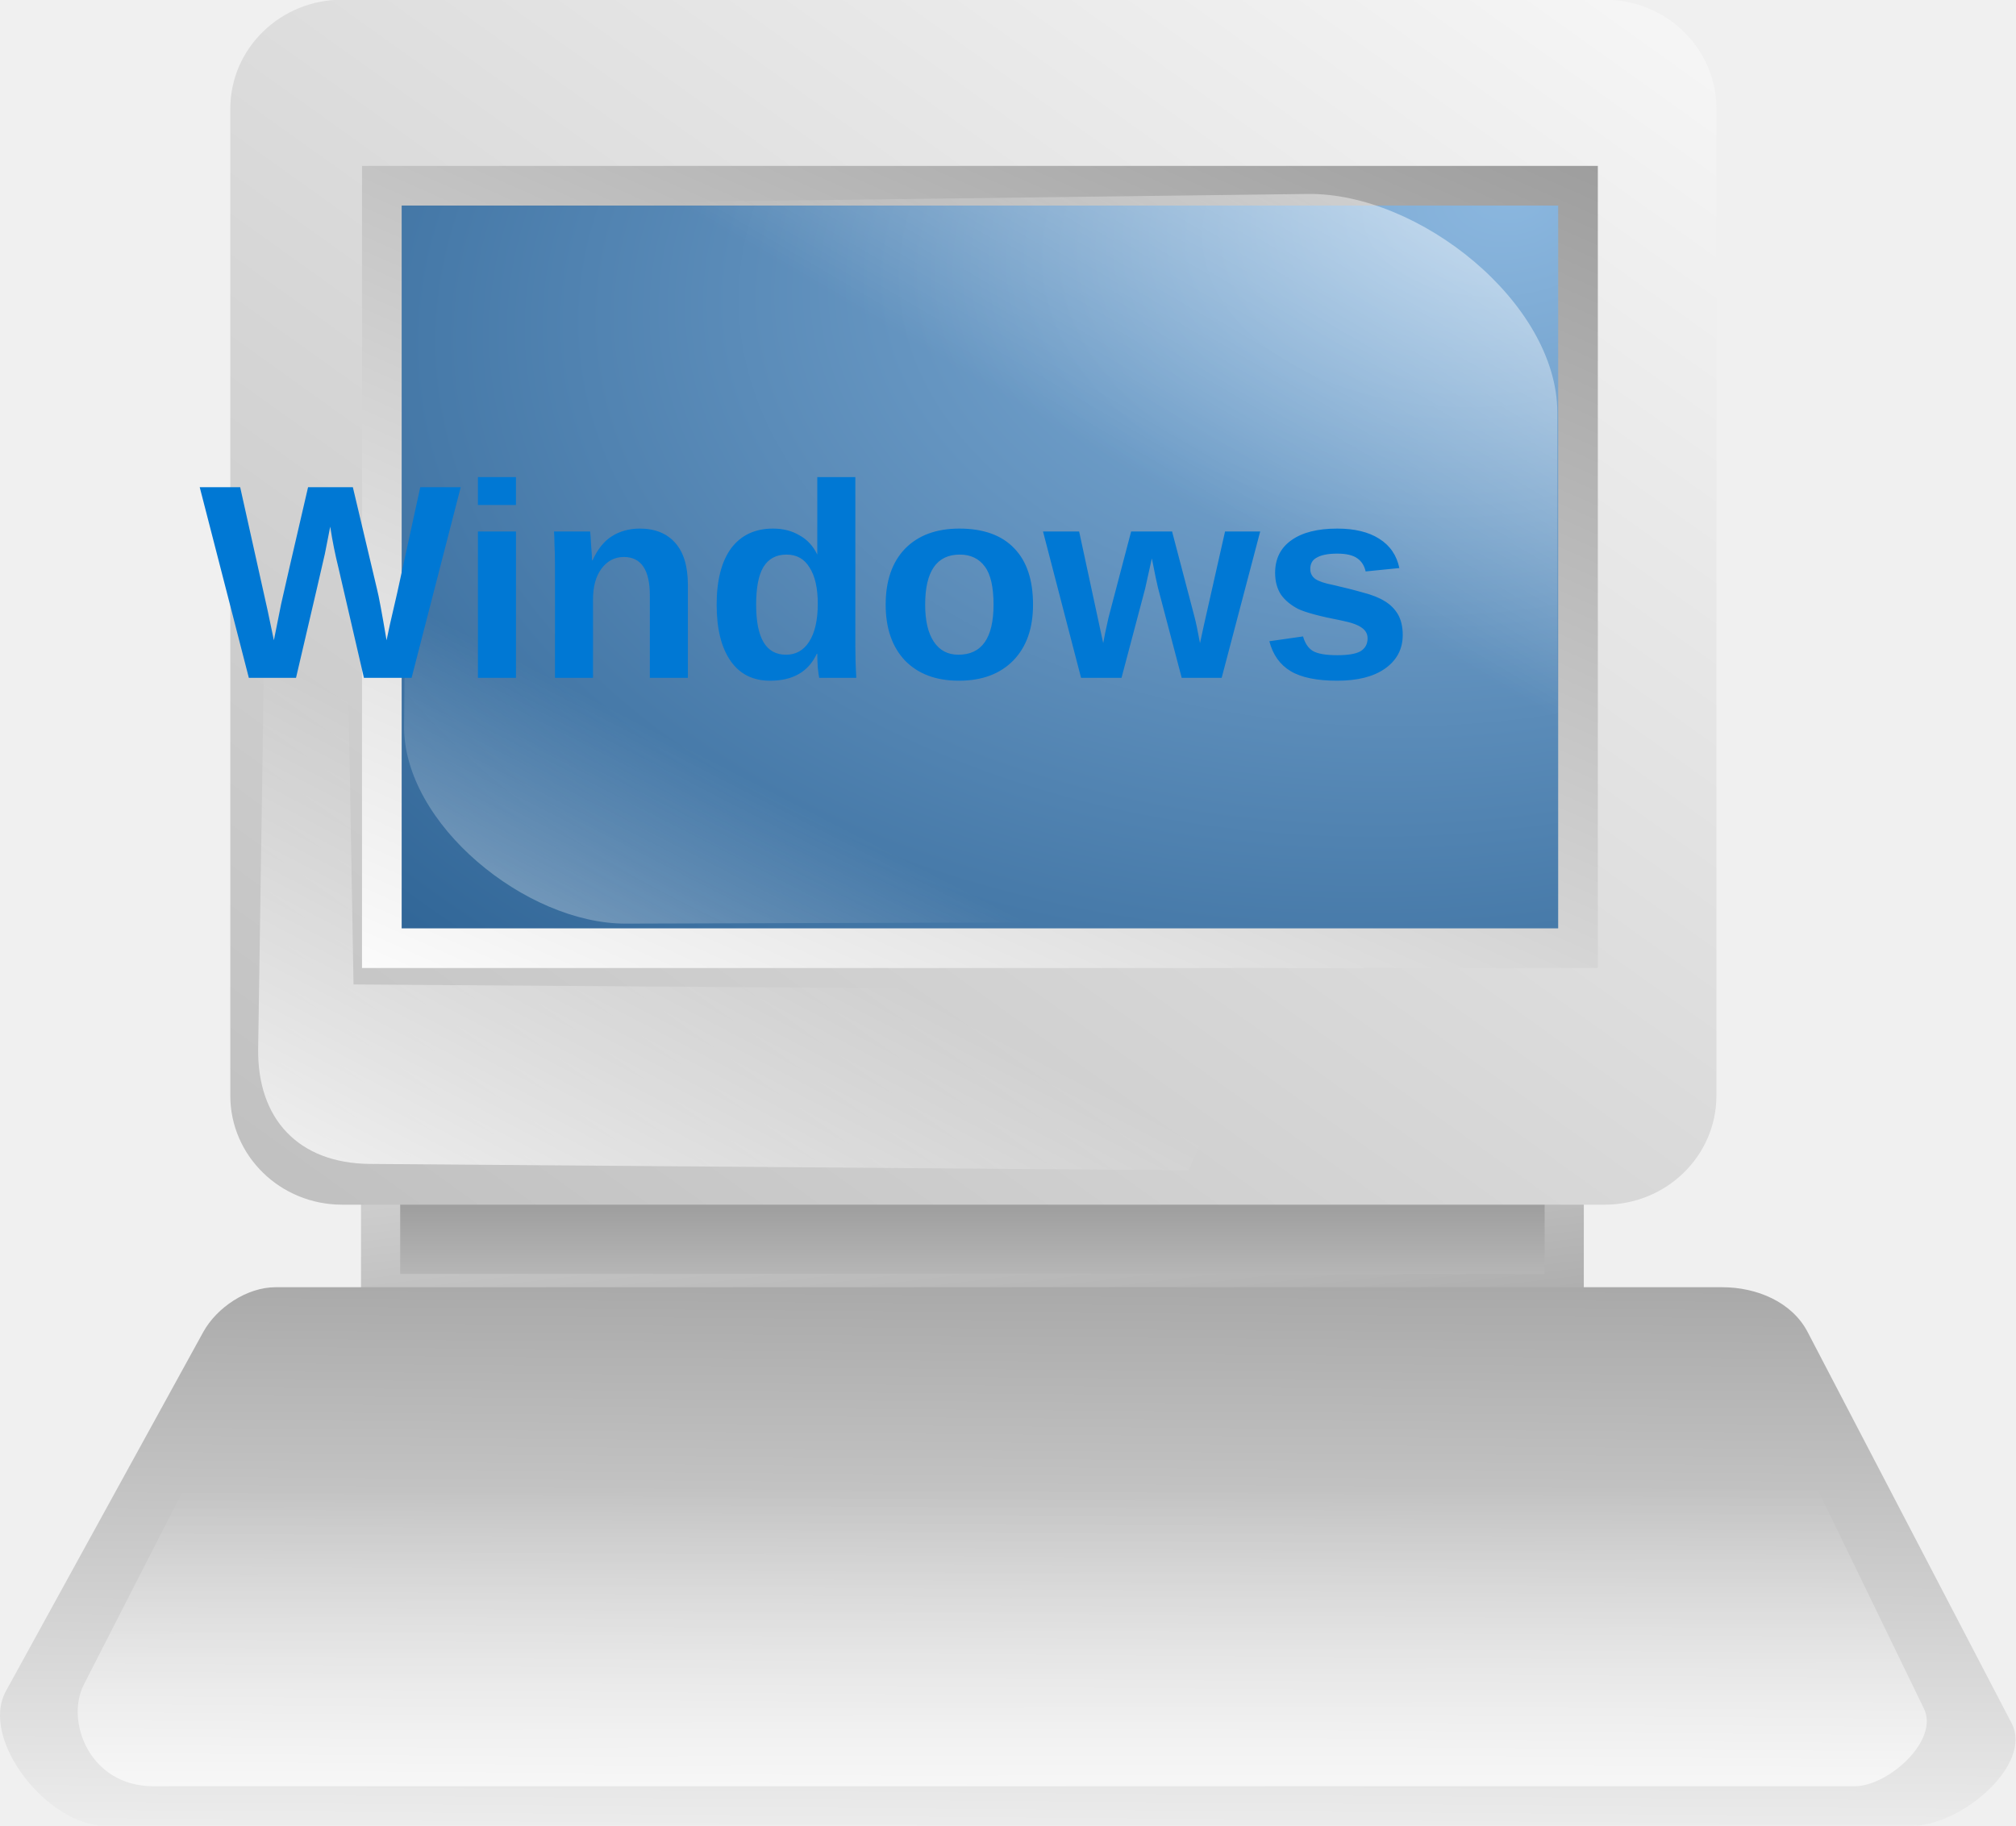
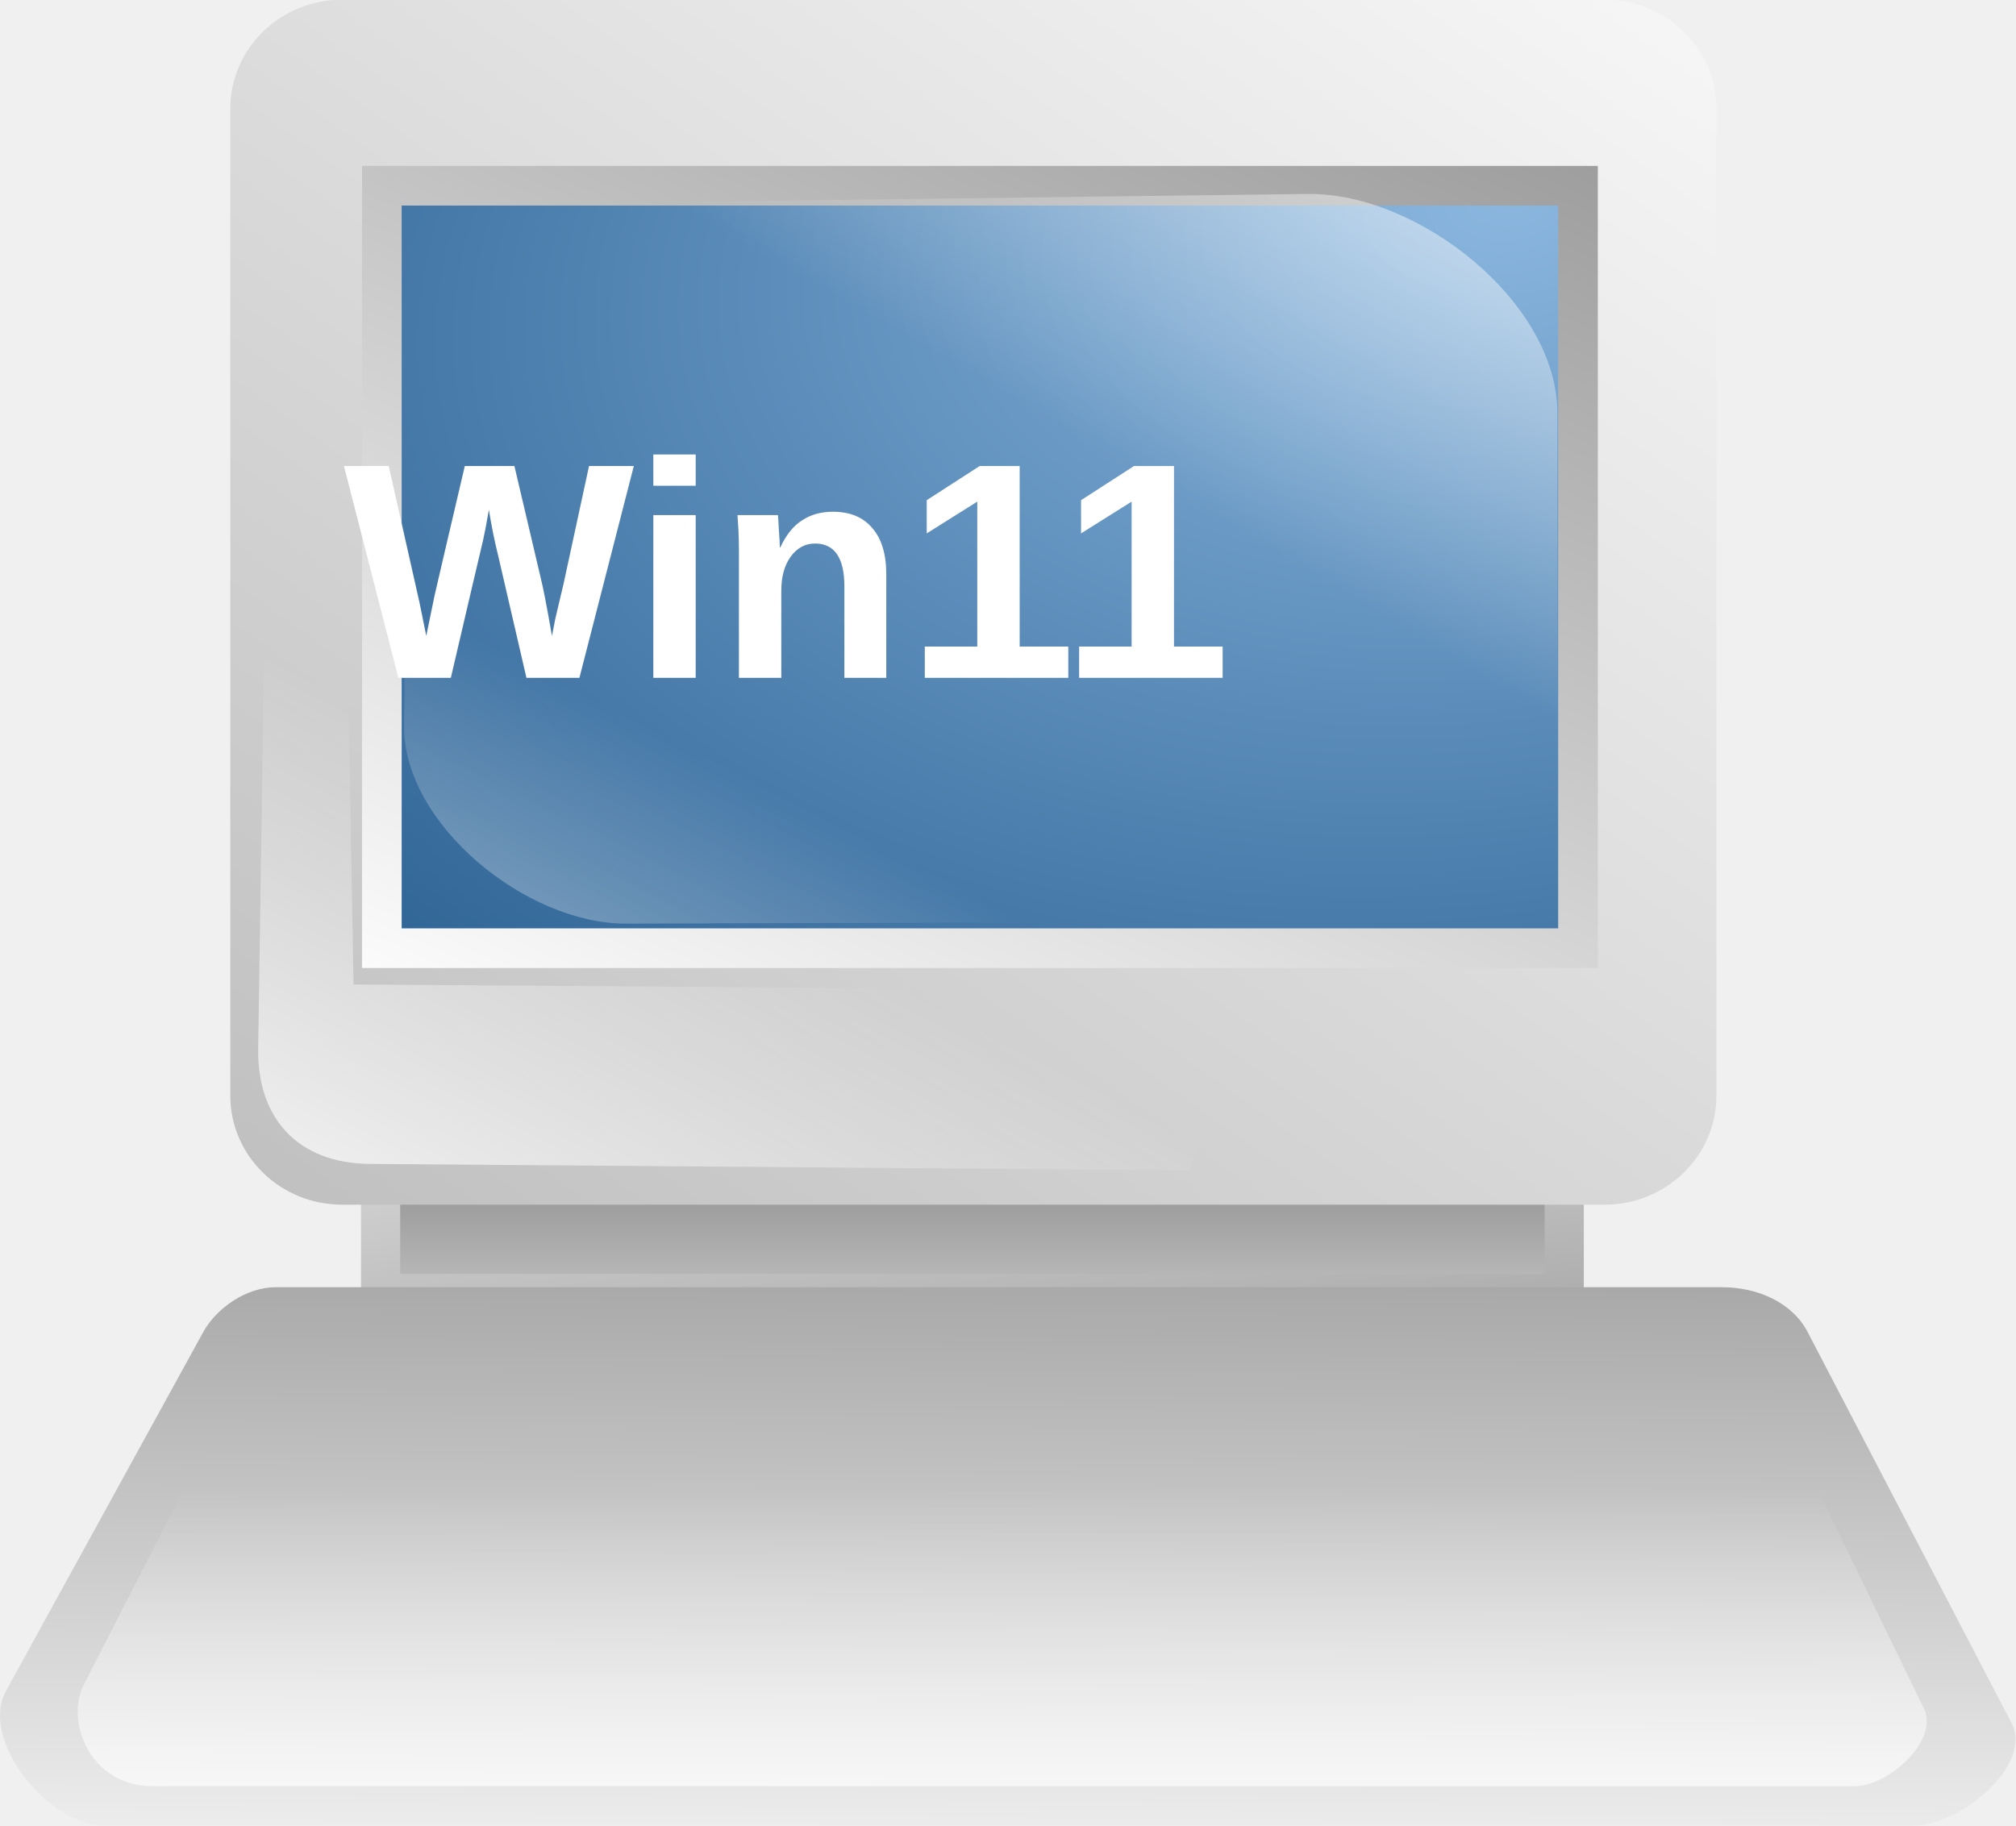
<svg xmlns="http://www.w3.org/2000/svg" xmlns:xlink="http://www.w3.org/1999/xlink" height="59.254" id="Andysvg" version="1.0" width="65.415" x="0" y="0">
  <defs id="defs3">
    <linearGradient id="linearGradient1806">
      <stop id="stop1807" offset="0" style="stop-color:#000000;stop-opacity:0.351;" />
      <stop id="stop3276" offset="0.65" style="stop-color:#000000;stop-opacity:0.134;" />
      <stop id="stop1808" offset="1" style="stop-color:#000000;stop-opacity:0;" />
    </linearGradient>
    <radialGradient cx="42.007" cy="39.008" fx="42.281" fy="39.41" id="radialGradient1977" r="11.574" xlink:href="#linearGradient1806" gradientUnits="userSpaceOnUse" />
    <linearGradient id="linearGradient893">
      <stop id="stop895" offset="0" style="stop-color:#000;stop-opacity:1;" />
      <stop id="stop896" offset="1" style="stop-color:#fff;stop-opacity:1;" />
    </linearGradient>
    <linearGradient id="linearGradient1317">
      <stop id="stop1318" offset="0" style="stop-color:#000000;stop-opacity:0.529;" />
      <stop id="stop1320" offset="0.5" style="stop-color:#000000;stop-opacity:0.174;" />
      <stop id="stop1319" offset="1" style="stop-color:#000000;stop-opacity:0;" />
    </linearGradient>
    <linearGradient id="linearGradient1133">
      <stop id="stop1134" offset="0" style="stop-color:#8bb7df;stop-opacity:1;" />
      <stop id="stop1136" offset="0.762" style="stop-color:#2a6092;stop-opacity:1;" />
      <stop id="stop1135" offset="1" style="stop-color:#375e82;stop-opacity:1;" />
    </linearGradient>
    <linearGradient id="linearGradient1098">
      <stop id="stop1099" offset="0" style="stop-color:#ffffff;stop-opacity:1;" />
      <stop id="stop1101" offset="0.5" style="stop-color:#ffffff;stop-opacity:0.223;" />
      <stop id="stop1102" offset="0.599" style="stop-color:#ffffff;stop-opacity:0;" />
      <stop id="stop1100" offset="1" style="stop-color:#ffffff;stop-opacity:0.603;" />
    </linearGradient>
    <linearGradient id="linearGradient902">
      <stop id="stop903" offset="0" style="stop-color:#000000;stop-opacity:0;" />
      <stop id="stop904" offset="1" style="stop-color:#000000;stop-opacity:0.22;" />
    </linearGradient>
    <linearGradient id="linearGradient892">
      <stop id="stop893" offset="0" style="stop-color:#ffffff;stop-opacity:0;" />
      <stop id="stop894" offset="1" style="stop-color:#fff;stop-opacity:1;" />
    </linearGradient>
    <linearGradient id="linearGradient888">
      <stop id="stop889" offset="0" style="stop-color:#626262;stop-opacity:1;" />
      <stop id="stop890" offset="1" style="stop-color:#fff;stop-opacity:1;" />
    </linearGradient>
    <linearGradient id="linearGradient891" x1="92.438" x2="27.674" xlink:href="#linearGradient888" y1="-3.91" y2="91.077" gradientTransform="matrix(0.8184166,0,0,0.530237,-9.882768,-14.58961)" gradientUnits="userSpaceOnUse" />
    <linearGradient id="linearGradient901" xlink:href="#linearGradient1806" gradientTransform="matrix(0.8517959,0,0,0.5754549,70.87534,-17.35149)" x1="9.492" y1="22.862" x2="41.72" y2="22.862" gradientUnits="userSpaceOnUse" />
    <linearGradient id="linearGradient905" x1="-77.726" x2="95.644" xlink:href="#linearGradient888" y1="208.44" y2="11.699" gradientTransform="matrix(0.7314635,0,0,0.5932693,-9.882769,-14.58962)" gradientUnits="userSpaceOnUse" />
    <radialGradient cx="60.005" cy="56.486" fx="72.108" fy="39.288" id="radialGradient1132" r="68.589" xlink:href="#linearGradient1133" gradientTransform="matrix(0.8184166,0,0,0.530237,-9.882768,-14.58961)" gradientUnits="userSpaceOnUse" />
    <linearGradient id="linearGradient1138" x1="-249.721" x2="-268.254" xlink:href="#linearGradient1806" y1="375.922" y2="75.913" gradientTransform="scale(1.087146,0.91984)" gradientUnits="userSpaceOnUse" />
    <linearGradient id="linearGradient1140" x1="45.686" x2="41.967" xlink:href="#linearGradient888" y1="110.445" y2="232.25" gradientTransform="matrix(1.274381,0,0,0.3405213,-9.882769,-14.58962)" gradientUnits="userSpaceOnUse" />
    <linearGradient id="linearGradient1141" x1="0" x2="0.93" xlink:href="#linearGradient888" y1="3.301" y2="-0.458" />
    <linearGradient id="linearGradient1144" x1="31.45" x2="31.617" xlink:href="#linearGradient892" y1="203.499" y2="251.219" gradientTransform="matrix(1.404409,0,0,0.3089952,-9.882769,-14.58962)" gradientUnits="userSpaceOnUse" />
    <linearGradient id="linearGradient1146" x1="39.811" x2="17.877" xlink:href="#linearGradient892" y1="90.197" y2="113.719" gradientTransform="matrix(0.8811179,0,0,0.4925045,-9.882769,-14.58962)" gradientUnits="userSpaceOnUse" />
    <linearGradient id="linearGradient1148" x1="39.691" x2="70.224" xlink:href="#linearGradient892" y1="49.508" y2="20.482" gradientTransform="scale(1.329144,0.752364)" gradientUnits="userSpaceOnUse" />
    <linearGradient id="linearGradient1150" x1="35.19" x2="8.346" xlink:href="#linearGradient892" y1="76.278" y2="105.425" gradientTransform="scale(1.328386,0.752793)" gradientUnits="userSpaceOnUse" />
    <linearGradient id="linearGradient1156" x1="25.221" x2="25.221" xlink:href="#linearGradient888" y1="178.489" y2="234.269" gradientTransform="matrix(1.61562,0,0,0.2685999,-9.882768,-14.58961)" gradientUnits="userSpaceOnUse" />
    <linearGradient id="linearGradient1157" x1="51.461" x2="-16.224" xlink:href="#linearGradient888" y1="269.858" y2="176.287" gradientTransform="matrix(1.61562,0,0,0.2685999,-9.882768,-14.58961)" gradientUnits="userSpaceOnUse" />
    <linearGradient id="linearGradient1166" x1="111.498" x2="107.049" xlink:href="#linearGradient1317" y1="131.252" y2="148.786" gradientTransform="matrix(0.562951,0,0,0.378005,1.021178,-9.426161)" gradientUnits="userSpaceOnUse" />
    <linearGradient id="linearGradient1167" x1="141.602" x2="88.447" xlink:href="#linearGradient888" y1="228.393" y2="133.547" gradientTransform="matrix(0.544555,0,0,0.390775,1.021178,-9.426161)" gradientUnits="userSpaceOnUse" />
    <linearGradient id="linearGradient1169" x1="146.699" x2="74.534" xlink:href="#linearGradient893" y1="224.579" y2="81.478" gradientTransform="matrix(0.546024,0,0,0.389723,1.021178,-9.426161)" gradientUnits="userSpaceOnUse" />
    <linearGradient gradientTransform="scale(0.998371,1.001632)" id="linearGradient1170" x1="0.473" x2="0.487" xlink:href="#linearGradient902" y1="-0.016" y2="1.838" />
    <linearGradient id="linearGradient1171" x1="101.107" x2="95.1" xlink:href="#linearGradient902" y1="177.778" y2="173.032" gradientTransform="matrix(0.62565,0,0,0.340123,1.021178,-9.426161)" gradientUnits="userSpaceOnUse" />
    <radialGradient cx="0.479" cy="0.533" fx="0.475" fy="0.267" id="radialGradient1315" r="0.412" xlink:href="#linearGradient1317" />
    <radialGradient cx="0.5" cy="0.5" fx="0.504" fy="0.183" id="radialGradient1316" r="0.35" xlink:href="#linearGradient1317" />
    <linearGradient id="linearGradient1404" x1="88.756" x2="88.997" xlink:href="#linearGradient892" y1="169.098" y2="182.992" gradientTransform="matrix(0.629979,0,0,0.337786,1.021178,-9.426161)" gradientUnits="userSpaceOnUse" />
    <linearGradient gradientTransform="scale(0.997825,1.00218)" id="linearGradient1505" x1="0.472" x2="0.485" xlink:href="#linearGradient902" y1="-0.025" y2="1.857" />
    <linearGradient gradientTransform="scale(0.995847,1.00417)" id="linearGradient1506" x1="0.47" x2="0.485" xlink:href="#linearGradient902" y1="-0.044" y2="1.903" />
    <linearGradient gradientTransform="scale(0.997153,1.002855)" id="linearGradient2740" x1="0.47" x2="0.485" xlink:href="#linearGradient902" y1="-0.034" y2="1.877" />
    <linearGradient id="linearGradient4283" x1="-0.773" x2="0.991" xlink:href="#linearGradient893" y1="2.084" y2="-0.034" />
    <linearGradient id="linearGradient4284" x1="-2.3960868e-17" x2="0.93" xlink:href="#linearGradient893" y1="3.301" y2="-0.458" />
    <linearGradient xlink:href="#linearGradient1806" id="linearGradient1948" gradientUnits="userSpaceOnUse" gradientTransform="scale(1.087146,0.91984)" x1="-249.721" y1="375.922" x2="-268.254" y2="75.913" />
    <linearGradient xlink:href="#linearGradient1806" id="linearGradient1950" gradientUnits="userSpaceOnUse" gradientTransform="scale(1.087146,0.91984)" x1="-249.721" y1="375.922" x2="-268.254" y2="75.913" />
    <linearGradient xlink:href="#linearGradient1806" id="linearGradient1952" gradientUnits="userSpaceOnUse" gradientTransform="scale(1.087146,0.91984)" x1="-249.721" y1="375.922" x2="-268.254" y2="75.913" />
    <linearGradient xlink:href="#linearGradient892" id="linearGradient2625" gradientUnits="userSpaceOnUse" gradientTransform="scale(1.329144,0.752364)" x1="39.691" y1="49.508" x2="70.224" y2="20.482" />
    <linearGradient xlink:href="#linearGradient892" id="linearGradient2627" gradientUnits="userSpaceOnUse" gradientTransform="scale(1.328386,0.752793)" x1="35.19" y1="76.278" x2="8.346" y2="105.425" />
    <linearGradient xlink:href="#linearGradient888" id="linearGradient2633" gradientUnits="userSpaceOnUse" gradientTransform="matrix(0.3870648,0,0,0.2694829,71.57581,-24.08732)" x1="92.438" y1="-3.91" x2="27.674" y2="91.077" />
    <linearGradient xlink:href="#linearGradient892" id="linearGradient2635" gradientUnits="userSpaceOnUse" gradientTransform="matrix(0.8821916,0,0,0.491702,-8.906931,-15.27731)" x1="39.691" y1="49.508" x2="70.224" y2="20.482" />
    <linearGradient xlink:href="#linearGradient892" id="linearGradient2637" gradientUnits="userSpaceOnUse" gradientTransform="matrix(0.8816883,0,0,0.4919824,-10.70168,-14.28309)" x1="35.19" y1="76.278" x2="8.346" y2="105.425" />
  </defs>
  <rect height="5.409" id="rect1155" style="fill:url(#linearGradient1156);fill-opacity:1;fill-rule:evenodd;stroke:url(#linearGradient1157);stroke-width:0.953pt" width="38.406" x="12.35" y="36.575" />
  <path d="M 0.193,54.885 C -0.674,56.463 1.558,59.254 3.393,59.254 L 62.069,59.254 C 63.629,59.254 65.976,57.281 65.27,55.925 L 58.655,43.235 C 58.146,42.258 57.006,41.779 55.881,41.779 L 8.941,41.779 C 8.014,41.779 7.032,42.438 6.594,43.235 L 0.193,54.885 z " id="path1139" style="fill:url(#linearGradient1140);fill-opacity:1;fill-rule:evenodd;stroke-width:1.447pt" />
  <rect height="39.11" id="rect1137" rx="3.627" ry="3.537" style="fill:url(#linearGradient905);fill-opacity:1;fill-rule:evenodd;stroke-width:1.628" width="48.221" x="7.473" y="-0.01" />
  <rect height="24.747" id="rect1131" style="fill:url(#radialGradient1132);fill-opacity:1;fill-rule:evenodd;stroke:url(#linearGradient891);stroke-width:0.965pt" width="38.813" x="12.39" y="6.028" />
  <path d="M 8.591,19.782 L 8.377,34.033 C 8.343,36.304 9.671,37.759 12.004,37.777 L 38.569,37.985 L 41.129,32.16 L 11.471,31.952 L 11.258,19.678 L 8.591,19.782 z " id="path1145" style="fill:url(#linearGradient1146);fill-opacity:1;fill-rule:evenodd;stroke-width:1pt" />
  <path d="M 2.721,54.675 C 2.111,55.867 2.909,57.975 4.97,57.975 L 60.18,57.975 C 61.276,57.975 62.926,56.485 62.43,55.461 L 57.78,45.875 C 57.422,45.136 56.621,44.774 55.831,44.774 L 8.869,44.774 C 8.218,44.774 7.527,45.272 7.22,45.875 L 2.721,54.675 z " id="path1143" style="fill:url(#linearGradient1144);fill-opacity:1;fill-rule:evenodd;stroke-width:1pt" />
  <path d="M 19.011,6.59 L 42.427,6.295 C 46.041,6.249 50.532,9.83 50.532,13.389 L 50.532,24.031 L 18.711,23.735 L 19.011,6.59 z " id="path1147" style="fill:url(#linearGradient2635);fill-opacity:1;fill-rule:evenodd;stroke-width:1pt" />
  <path d="M 41.293,29.916 L 20.31,29.978 C 17.071,29.987 13.079,26.74 13.111,23.551 L 13.206,14.017 L 41.715,14.557 L 41.293,29.916 z " id="path1149" style="fill:url(#linearGradient2637);fill-opacity:1;fill-rule:evenodd;stroke-width:1pt" />
  <g id="layer1">
-     <text xml:space="preserve" style="font-size:9px;text-align:center;letter-spacing:0px;writing-mode:lr-tb;direction:ltr;text-anchor:middle;fill:#0078d4;fill-opacity:1;stroke-width:1.002;stroke-dasharray:none" x="31.8" y="22" id="text1">
-       <tspan id="tspan1" x="31.8" y="22" style="font-style:normal;font-variant:normal;font-weight:bold;font-stretch:normal;font-size:9px;font-family:Arial;-inkscape-font-specification:'Arial Bold';letter-spacing:0px;fill:#0078d4;fill-opacity:1">Windows</tspan>
+     <text xml:space="preserve" style="font-size:10px;text-align:center;letter-spacing:0px;writing-mode:lr-tb;direction:ltr;text-anchor:middle;fill:#ffffff;fill-opacity:1;stroke-width:1.002;stroke-dasharray:none" x="31.8" y="22" id="text1">
+       <tspan id="tspan1" x="31.8" y="22" style="font-style:normal;font-variant:normal;font-weight:bold;font-stretch:normal;font-size:10px;font-family:Arial;-inkscape-font-specification:'Arial Bold';letter-spacing:0px;fill:#ffffff;fill-opacity:1">Win11</tspan>
    </text>
  </g>
</svg>
